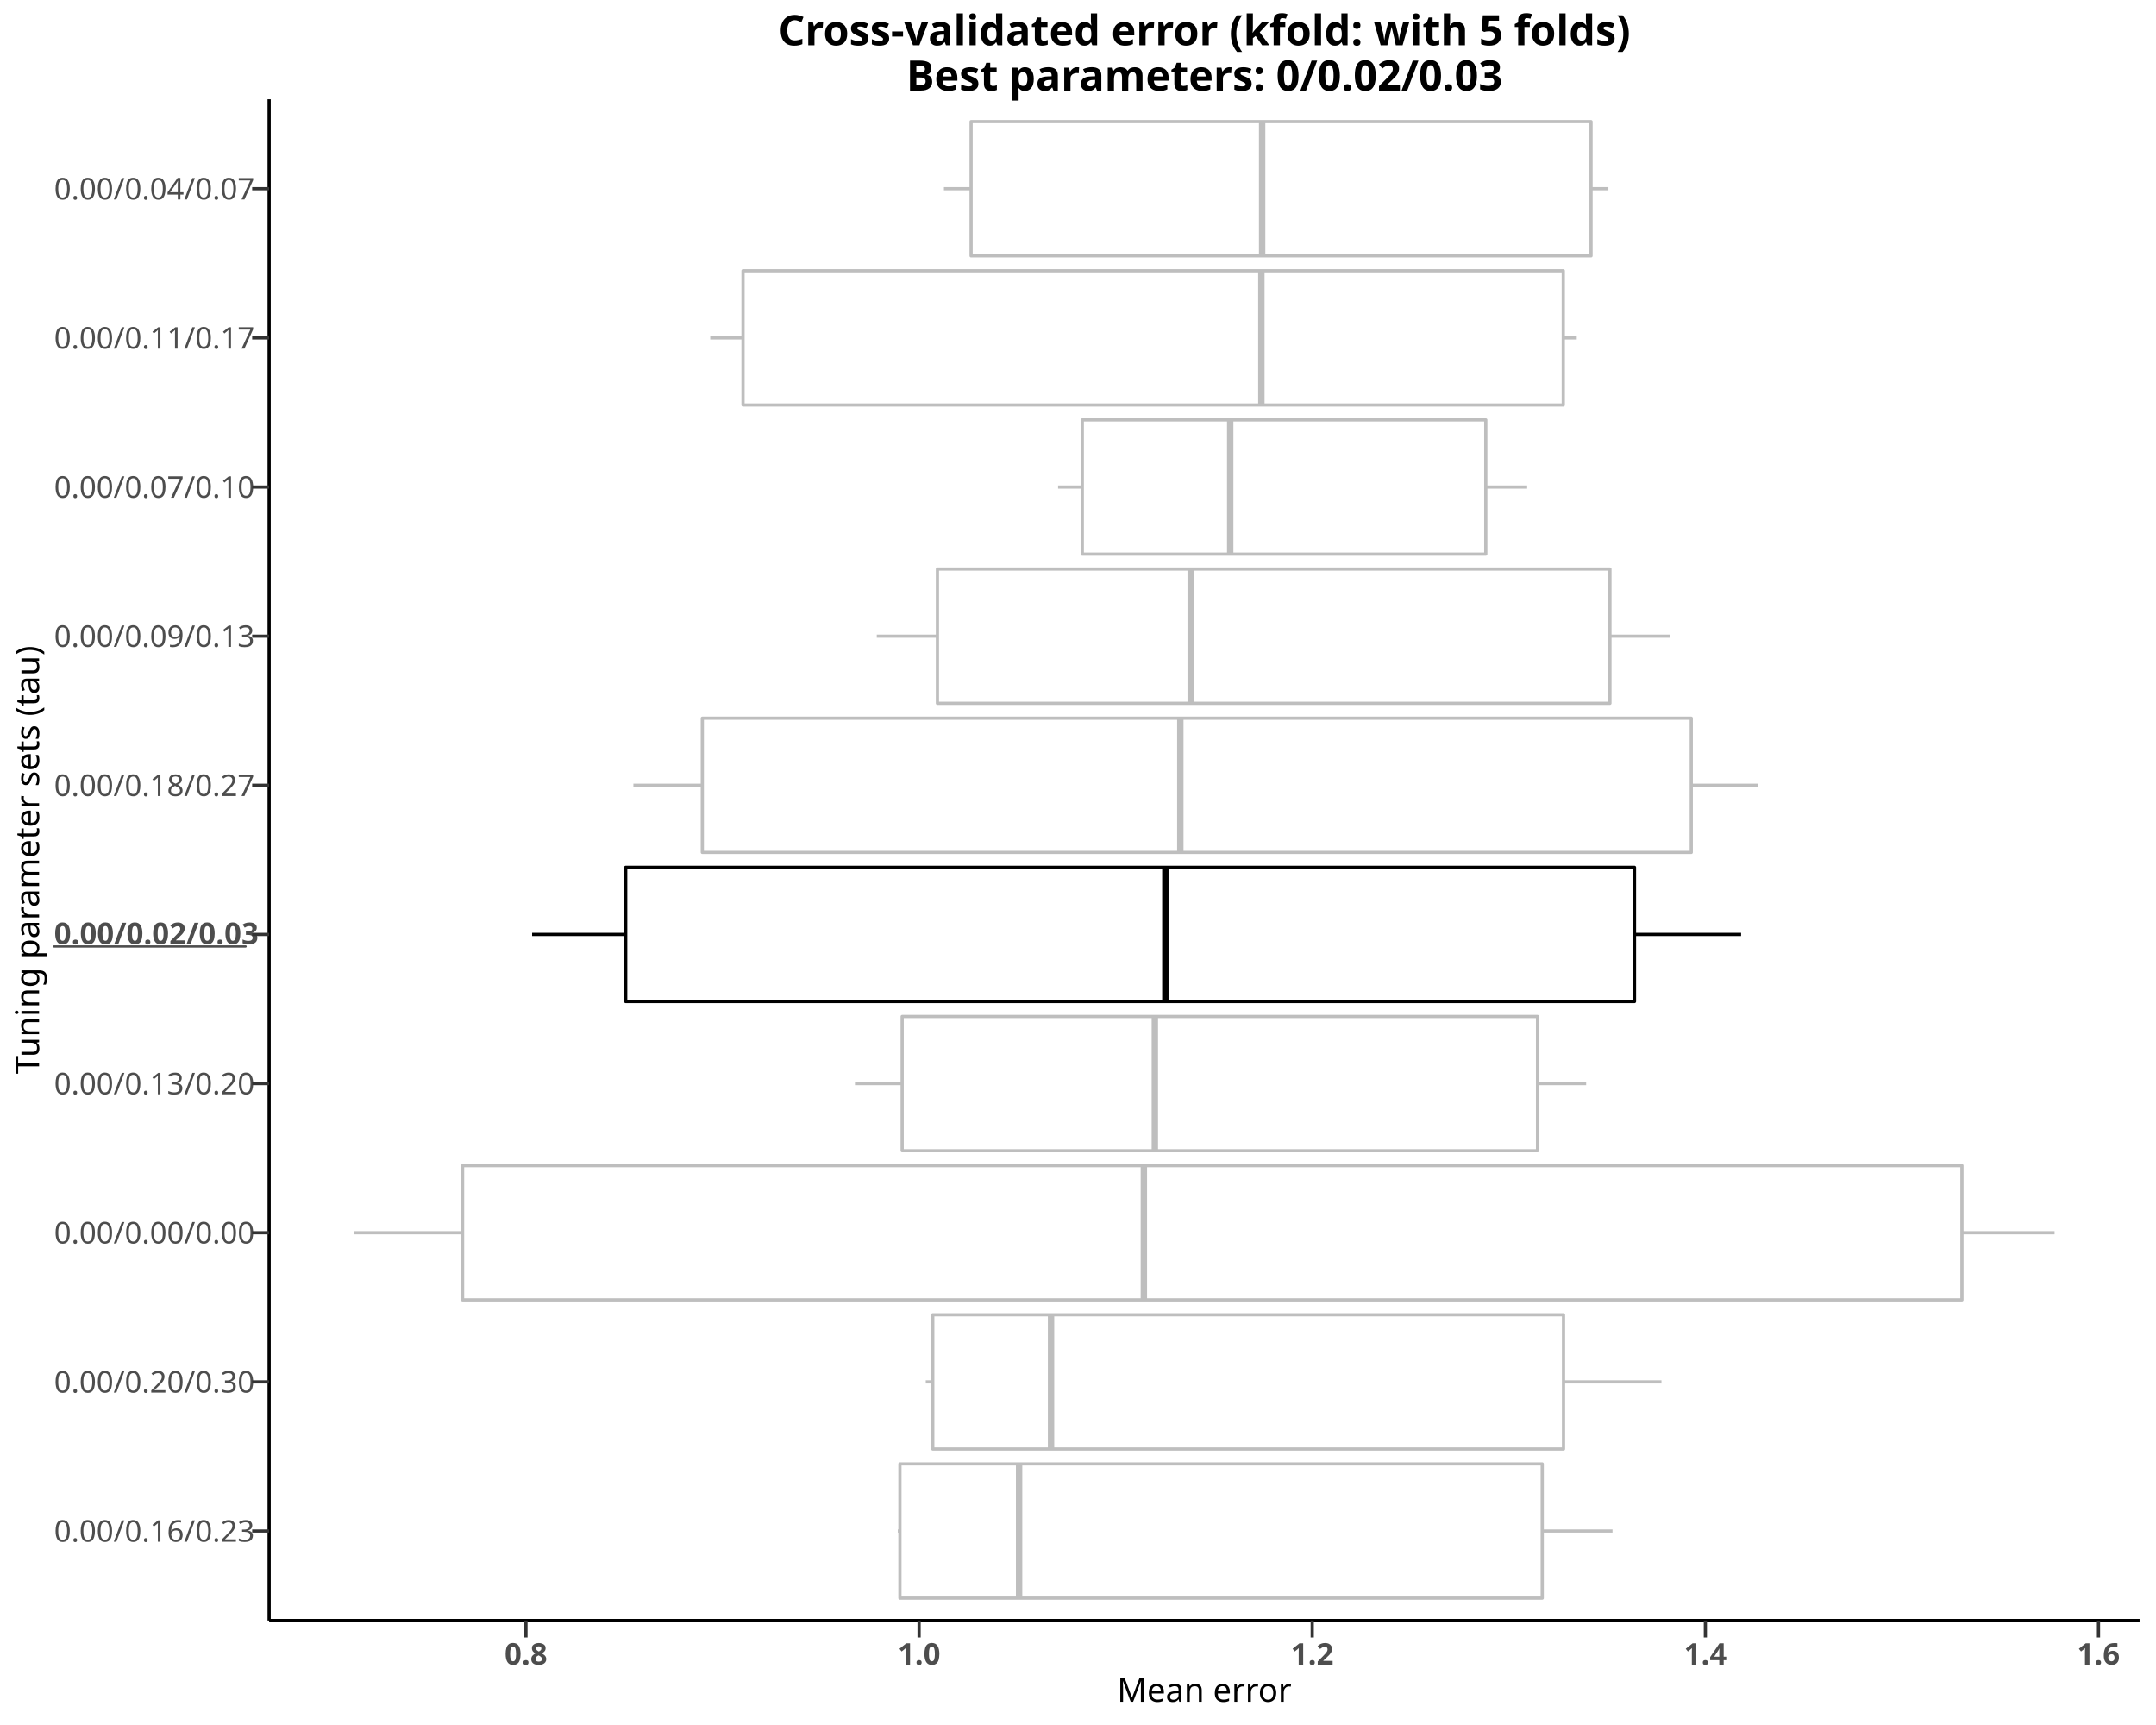
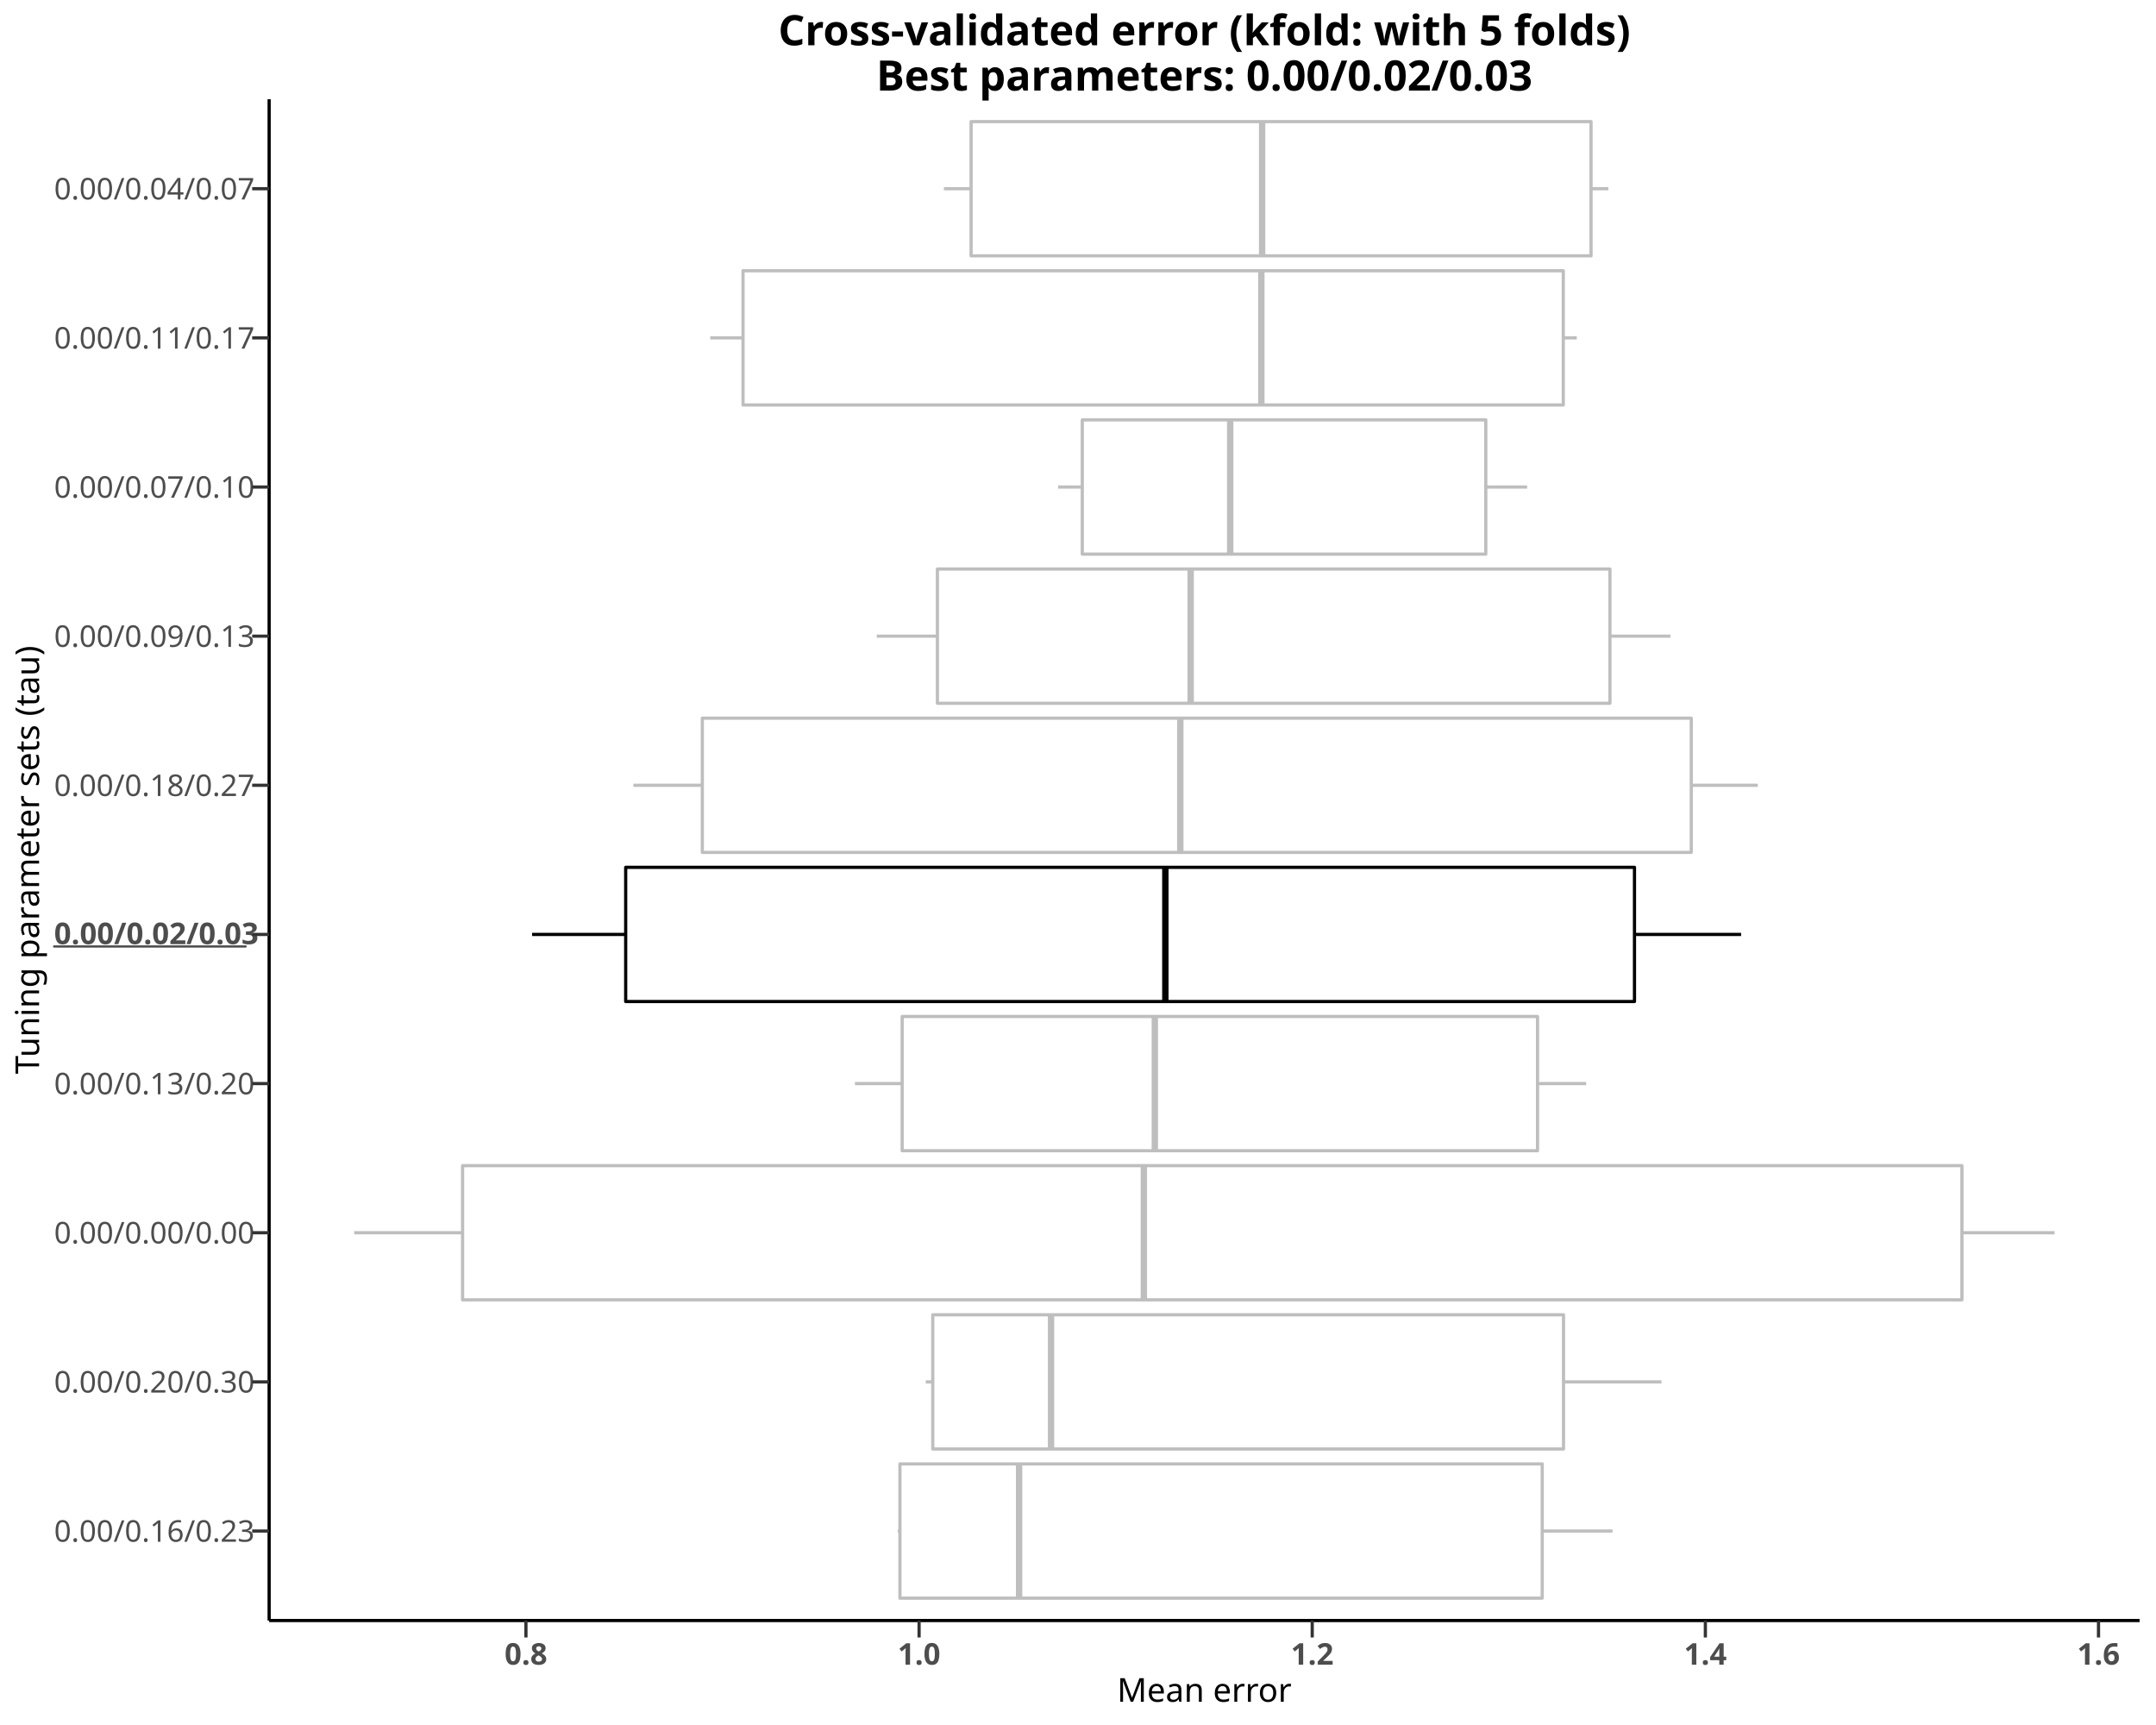
<svg xmlns="http://www.w3.org/2000/svg" class="svglite" data-engine-version="2.0" width="720.00pt" height="576.00pt" viewBox="0 0 720.00 576.00">
  <defs>
    <style type="text/css">
    .svglite line, .svglite polyline, .svglite polygon, .svglite path, .svglite rect, .svglite circle {
      fill: none;
      stroke: #000000;
      stroke-linecap: round;
      stroke-linejoin: round;
      stroke-miterlimit: 10.00;
    }
  </style>
  </defs>
  <rect width="100%" height="100%" style="stroke: none; fill: #FFFFFF;" />
  <defs>
    <clipPath id="cpMC4wMHw3MjAuMDB8MC4wMHw1NzYuMDA=">
      <rect x="0.00" y="0.00" width="720.00" height="576.00" />
    </clipPath>
  </defs>
  <g clip-path="url(#cpMC4wMHw3MjAuMDB8MC4wMHw1NzYuMDA=)">
    <rect x="0.00" y="0.00" width="720.00" height="576.00" style="stroke-width: 1.07; stroke: #FFFFFF; fill: #FFFFFF;" />
  </g>
  <defs>
    <clipPath id="cpODkuODh8NzE0LjUyfDMzLjE0fDU0MS4xMQ==">
      <rect x="89.88" y="33.14" width="624.64" height="507.97" />
    </clipPath>
  </defs>
  <g clip-path="url(#cpODkuODh8NzE0LjUyfDMzLjE0fDU0MS4xMQ==)">
    <rect x="89.88" y="33.14" width="624.64" height="507.97" style="stroke-width: 1.07; stroke: none; fill: #FFFFFF;" />
    <line x1="515.03" y1="511.23" x2="538.50" y2="511.23" style="stroke-width: 1.07; stroke: #BEBEBE; stroke-linecap: butt;" />
    <line x1="300.53" y1="511.23" x2="299.82" y2="511.23" style="stroke-width: 1.07; stroke: #BEBEBE; stroke-linecap: butt;" />
    <polygon points="515.03,533.64 300.53,533.64 300.53,488.82 515.03,488.82 515.03,533.64 " style="stroke-width: 1.07; stroke: #BEBEBE; fill: #FFFFFF;" />
    <line x1="340.33" y1="533.64" x2="340.33" y2="488.82" style="stroke-width: 2.13; stroke: #BEBEBE; stroke-linecap: butt;" />
    <line x1="522.14" y1="461.43" x2="554.85" y2="461.43" style="stroke-width: 1.07; stroke: #BEBEBE; stroke-linecap: butt;" />
    <line x1="311.50" y1="461.43" x2="309.16" y2="461.43" style="stroke-width: 1.07; stroke: #BEBEBE; stroke-linecap: butt;" />
    <polygon points="522.14,483.84 311.50,483.84 311.50,439.02 522.14,439.02 522.14,483.84 " style="stroke-width: 1.07; stroke: #BEBEBE; fill: #FFFFFF;" />
    <line x1="351.00" y1="483.84" x2="351.00" y2="439.02" style="stroke-width: 2.13; stroke: #BEBEBE; stroke-linecap: butt;" />
    <line x1="655.19" y1="411.63" x2="686.13" y2="411.63" style="stroke-width: 1.07; stroke: #BEBEBE; stroke-linecap: butt;" />
    <line x1="154.48" y1="411.63" x2="118.27" y2="411.63" style="stroke-width: 1.07; stroke: #BEBEBE; stroke-linecap: butt;" />
    <polygon points="655.19,434.04 154.48,434.04 154.48,389.22 655.19,389.22 655.19,434.04 " style="stroke-width: 1.07; stroke: #BEBEBE; fill: #FFFFFF;" />
    <line x1="381.99" y1="434.04" x2="381.99" y2="389.22" style="stroke-width: 2.13; stroke: #BEBEBE; stroke-linecap: butt;" />
    <line x1="513.46" y1="361.83" x2="529.70" y2="361.83" style="stroke-width: 1.07; stroke: #BEBEBE; stroke-linecap: butt;" />
    <line x1="301.28" y1="361.83" x2="285.51" y2="361.83" style="stroke-width: 1.07; stroke: #BEBEBE; stroke-linecap: butt;" />
    <polygon points="513.46,384.24 301.28,384.24 301.28,339.42 513.46,339.42 513.46,384.24 " style="stroke-width: 1.07; stroke: #BEBEBE; fill: #FFFFFF;" />
    <line x1="385.66" y1="384.24" x2="385.66" y2="339.42" style="stroke-width: 2.13; stroke: #BEBEBE; stroke-linecap: butt;" />
    <line x1="545.84" y1="312.02" x2="581.44" y2="312.02" style="stroke-width: 1.07; stroke-linecap: butt;" />
    <line x1="208.95" y1="312.02" x2="177.70" y2="312.02" style="stroke-width: 1.07; stroke-linecap: butt;" />
    <polygon points="545.84,334.43 208.95,334.43 208.95,289.61 545.84,289.61 545.84,334.43 " style="stroke-width: 1.07; fill: #FFFFFF;" />
    <line x1="389.17" y1="334.43" x2="389.17" y2="289.61" style="stroke-width: 2.13; stroke-linecap: butt;" />
    <line x1="564.80" y1="262.22" x2="587.03" y2="262.22" style="stroke-width: 1.07; stroke: #BEBEBE; stroke-linecap: butt;" />
    <line x1="234.54" y1="262.22" x2="211.52" y2="262.22" style="stroke-width: 1.07; stroke: #BEBEBE; stroke-linecap: butt;" />
    <polygon points="564.80,284.63 234.54,284.63 234.54,239.81 564.80,239.81 564.80,284.63 " style="stroke-width: 1.07; stroke: #BEBEBE; fill: #FFFFFF;" />
    <line x1="394.17" y1="284.63" x2="394.17" y2="239.81" style="stroke-width: 2.13; stroke: #BEBEBE; stroke-linecap: butt;" />
    <line x1="537.64" y1="212.42" x2="557.83" y2="212.42" style="stroke-width: 1.07; stroke: #BEBEBE; stroke-linecap: butt;" />
    <line x1="313.05" y1="212.42" x2="292.80" y2="212.42" style="stroke-width: 1.07; stroke: #BEBEBE; stroke-linecap: butt;" />
    <polygon points="537.64,234.83 313.05,234.83 313.05,190.01 537.64,190.01 537.64,234.83 " style="stroke-width: 1.07; stroke: #BEBEBE; fill: #FFFFFF;" />
    <line x1="397.63" y1="234.83" x2="397.63" y2="190.01" style="stroke-width: 2.13; stroke: #BEBEBE; stroke-linecap: butt;" />
    <line x1="496.18" y1="162.62" x2="510.00" y2="162.62" style="stroke-width: 1.07; stroke: #BEBEBE; stroke-linecap: butt;" />
    <line x1="361.43" y1="162.62" x2="353.35" y2="162.62" style="stroke-width: 1.07; stroke: #BEBEBE; stroke-linecap: butt;" />
    <polygon points="496.18,185.03 361.43,185.03 361.43,140.21 496.18,140.21 496.18,185.03 " style="stroke-width: 1.07; stroke: #BEBEBE; fill: #FFFFFF;" />
    <line x1="410.83" y1="185.03" x2="410.83" y2="140.21" style="stroke-width: 2.13; stroke: #BEBEBE; stroke-linecap: butt;" />
    <line x1="522.06" y1="112.82" x2="526.56" y2="112.82" style="stroke-width: 1.07; stroke: #BEBEBE; stroke-linecap: butt;" />
    <line x1="248.13" y1="112.82" x2="237.18" y2="112.82" style="stroke-width: 1.07; stroke: #BEBEBE; stroke-linecap: butt;" />
    <polygon points="522.06,135.23 248.13,135.23 248.13,90.41 522.06,90.41 522.06,135.23 " style="stroke-width: 1.07; stroke: #BEBEBE; fill: #FFFFFF;" />
    <line x1="421.23" y1="135.23" x2="421.23" y2="90.41" style="stroke-width: 2.13; stroke: #BEBEBE; stroke-linecap: butt;" />
    <line x1="531.33" y1="63.02" x2="537.13" y2="63.02" style="stroke-width: 1.07; stroke: #BEBEBE; stroke-linecap: butt;" />
    <line x1="324.30" y1="63.02" x2="315.23" y2="63.02" style="stroke-width: 1.07; stroke: #BEBEBE; stroke-linecap: butt;" />
    <polygon points="531.33,85.43 324.30,85.43 324.30,40.61 531.33,40.61 531.33,85.43 " style="stroke-width: 1.07; stroke: #BEBEBE; fill: #FFFFFF;" />
    <line x1="421.49" y1="85.43" x2="421.49" y2="40.61" style="stroke-width: 2.13; stroke: #BEBEBE; stroke-linecap: butt;" />
  </g>
  <g clip-path="url(#cpMC4wMHw3MjAuMDB8MC4wMHw1NzYuMDA=)">
    <polyline points="89.88,541.11 89.88,33.14 " style="stroke-width: 1.07; stroke-linecap: butt;" />
    <text x="18.07" y="465.00" style="font-size: 10.00px; fill: #4D4D4D; font-family: sans;" textLength="63.95px" lengthAdjust="spacingAndGlyphs">0.00/0.20/0.30</text>
    <text x="18.07" y="415.20" style="font-size: 10.00px; fill: #4D4D4D; font-family: sans;" textLength="63.95px" lengthAdjust="spacingAndGlyphs">0.00/0.00/0.00</text>
    <text x="18.07" y="116.40" style="font-size: 10.00px; fill: #4D4D4D; font-family: sans;" textLength="63.95px" lengthAdjust="spacingAndGlyphs">0.00/0.11/0.17</text>
    <text x="18.07" y="514.80" style="font-size: 10.00px; fill: #4D4D4D; font-family: sans;" textLength="63.95px" lengthAdjust="spacingAndGlyphs">0.00/0.16/0.23</text>
    <text x="18.07" y="265.80" style="font-size: 10.00px; fill: #4D4D4D; font-family: sans;" textLength="63.95px" lengthAdjust="spacingAndGlyphs">0.00/0.18/0.27</text>
    <text x="18.07" y="365.40" style="font-size: 10.00px; fill: #4D4D4D; font-family: sans;" textLength="63.95px" lengthAdjust="spacingAndGlyphs">0.00/0.13/0.20</text>
    <text x="18.07" y="166.20" style="font-size: 10.00px; fill: #4D4D4D; font-family: sans;" textLength="63.95px" lengthAdjust="spacingAndGlyphs">0.00/0.07/0.10</text>
    <text x="18.07" y="216.00" style="font-size: 10.00px; fill: #4D4D4D; font-family: sans;" textLength="63.95px" lengthAdjust="spacingAndGlyphs">0.00/0.09/0.13</text>
    <text x="18.07" y="66.60" style="font-size: 10.00px; fill: #4D4D4D; font-family: sans;" textLength="63.95px" lengthAdjust="spacingAndGlyphs">0.00/0.04/0.07</text>
    <text x="18.07" y="315.26" style="font-size: 10.00px; font-weight: bold; fill: #4D4D4D; font-family: sans;" textLength="63.95px" lengthAdjust="spacingAndGlyphs">0.00/0.02/0.03</text>
    <polyline points="18.07,316.04 82.02,316.04 " style="stroke-width: 0.75; stroke: #4D4D4D;" />
    <polyline points="84.21,461.43 89.88,461.43 " style="stroke-width: 1.07; stroke: #333333; stroke-linecap: butt;" />
    <polyline points="84.21,262.22 89.88,262.22 " style="stroke-width: 1.07; stroke: #333333; stroke-linecap: butt;" />
    <polyline points="84.21,511.23 89.88,511.23 " style="stroke-width: 1.07; stroke: #333333; stroke-linecap: butt;" />
    <polyline points="84.21,361.83 89.88,361.83 " style="stroke-width: 1.07; stroke: #333333; stroke-linecap: butt;" />
    <polyline points="84.21,112.82 89.88,112.82 " style="stroke-width: 1.07; stroke: #333333; stroke-linecap: butt;" />
    <polyline points="84.21,212.42 89.88,212.42 " style="stroke-width: 1.07; stroke: #333333; stroke-linecap: butt;" />
    <polyline points="84.21,162.62 89.88,162.62 " style="stroke-width: 1.07; stroke: #333333; stroke-linecap: butt;" />
    <polyline points="84.21,63.02 89.88,63.02 " style="stroke-width: 1.07; stroke: #333333; stroke-linecap: butt;" />
    <polyline points="84.21,312.02 89.88,312.02 " style="stroke-width: 1.07; stroke: #333333; stroke-linecap: butt;" />
    <polyline points="84.21,411.63 89.88,411.63 " style="stroke-width: 1.07; stroke: #333333; stroke-linecap: butt;" />
    <polyline points="89.88,541.11 714.52,541.11 " style="stroke-width: 1.07; stroke-linecap: butt;" />
    <polyline points="175.64,546.78 175.64,541.11 " style="stroke-width: 1.07; stroke: #333333; stroke-linecap: butt;" />
    <polyline points="306.93,546.78 306.93,541.11 " style="stroke-width: 1.07; stroke: #333333; stroke-linecap: butt;" />
    <polyline points="438.22,546.78 438.22,541.11 " style="stroke-width: 1.07; stroke: #333333; stroke-linecap: butt;" />
    <polyline points="569.51,546.78 569.51,541.11 " style="stroke-width: 1.07; stroke: #333333; stroke-linecap: butt;" />
    <polyline points="700.80,546.78 700.80,541.11 " style="stroke-width: 1.07; stroke: #333333; stroke-linecap: butt;" />
    <text x="175.64" y="555.85" text-anchor="middle" style="font-size: 10.00px; font-weight: bold; fill: #4D4D4D; font-family: sans;" textLength="13.90px" lengthAdjust="spacingAndGlyphs">0.8</text>
    <text x="306.93" y="555.85" text-anchor="middle" style="font-size: 10.00px; font-weight: bold; fill: #4D4D4D; font-family: sans;" textLength="13.90px" lengthAdjust="spacingAndGlyphs">1.0</text>
    <text x="438.22" y="555.85" text-anchor="middle" style="font-size: 10.00px; font-weight: bold; fill: #4D4D4D; font-family: sans;" textLength="13.90px" lengthAdjust="spacingAndGlyphs">1.2</text>
    <text x="569.51" y="555.85" text-anchor="middle" style="font-size: 10.00px; font-weight: bold; fill: #4D4D4D; font-family: sans;" textLength="13.90px" lengthAdjust="spacingAndGlyphs">1.4</text>
    <text x="700.80" y="555.85" text-anchor="middle" style="font-size: 10.00px; font-weight: bold; fill: #4D4D4D; font-family: sans;" textLength="13.90px" lengthAdjust="spacingAndGlyphs">1.6</text>
    <text x="402.20" y="568.24" text-anchor="middle" style="font-size: 11.00px; font-family: sans;" textLength="53.80px" lengthAdjust="spacingAndGlyphs">Mean error</text>
    <text transform="translate(13.05,287.12) rotate(-90)" text-anchor="middle" style="font-size: 11.00px; font-family: sans;" textLength="135.74px" lengthAdjust="spacingAndGlyphs">Tuning parameter sets (tau)</text>
    <text x="402.20" y="15.11" text-anchor="middle" style="font-size: 14.00px; font-weight: bold; font-family: sans;" textLength="251.34px" lengthAdjust="spacingAndGlyphs">Cross-validated error (kfold: with 5 folds)</text>
-     <text x="402.20" y="30.23" text-anchor="middle" style="font-size: 14.00px; font-weight: bold; font-family: sans;" textLength="180.57px" lengthAdjust="spacingAndGlyphs">Best parameters: 0/0.02/0.03</text>
+     <text x="402.20" y="30.23" text-anchor="middle" style="font-size: 14.00px; font-weight: bold; font-family: sans;" textLength="200.04px" lengthAdjust="spacingAndGlyphs">Best parameters: 0.00/0.02/0.03</text>
  </g>
</svg>
